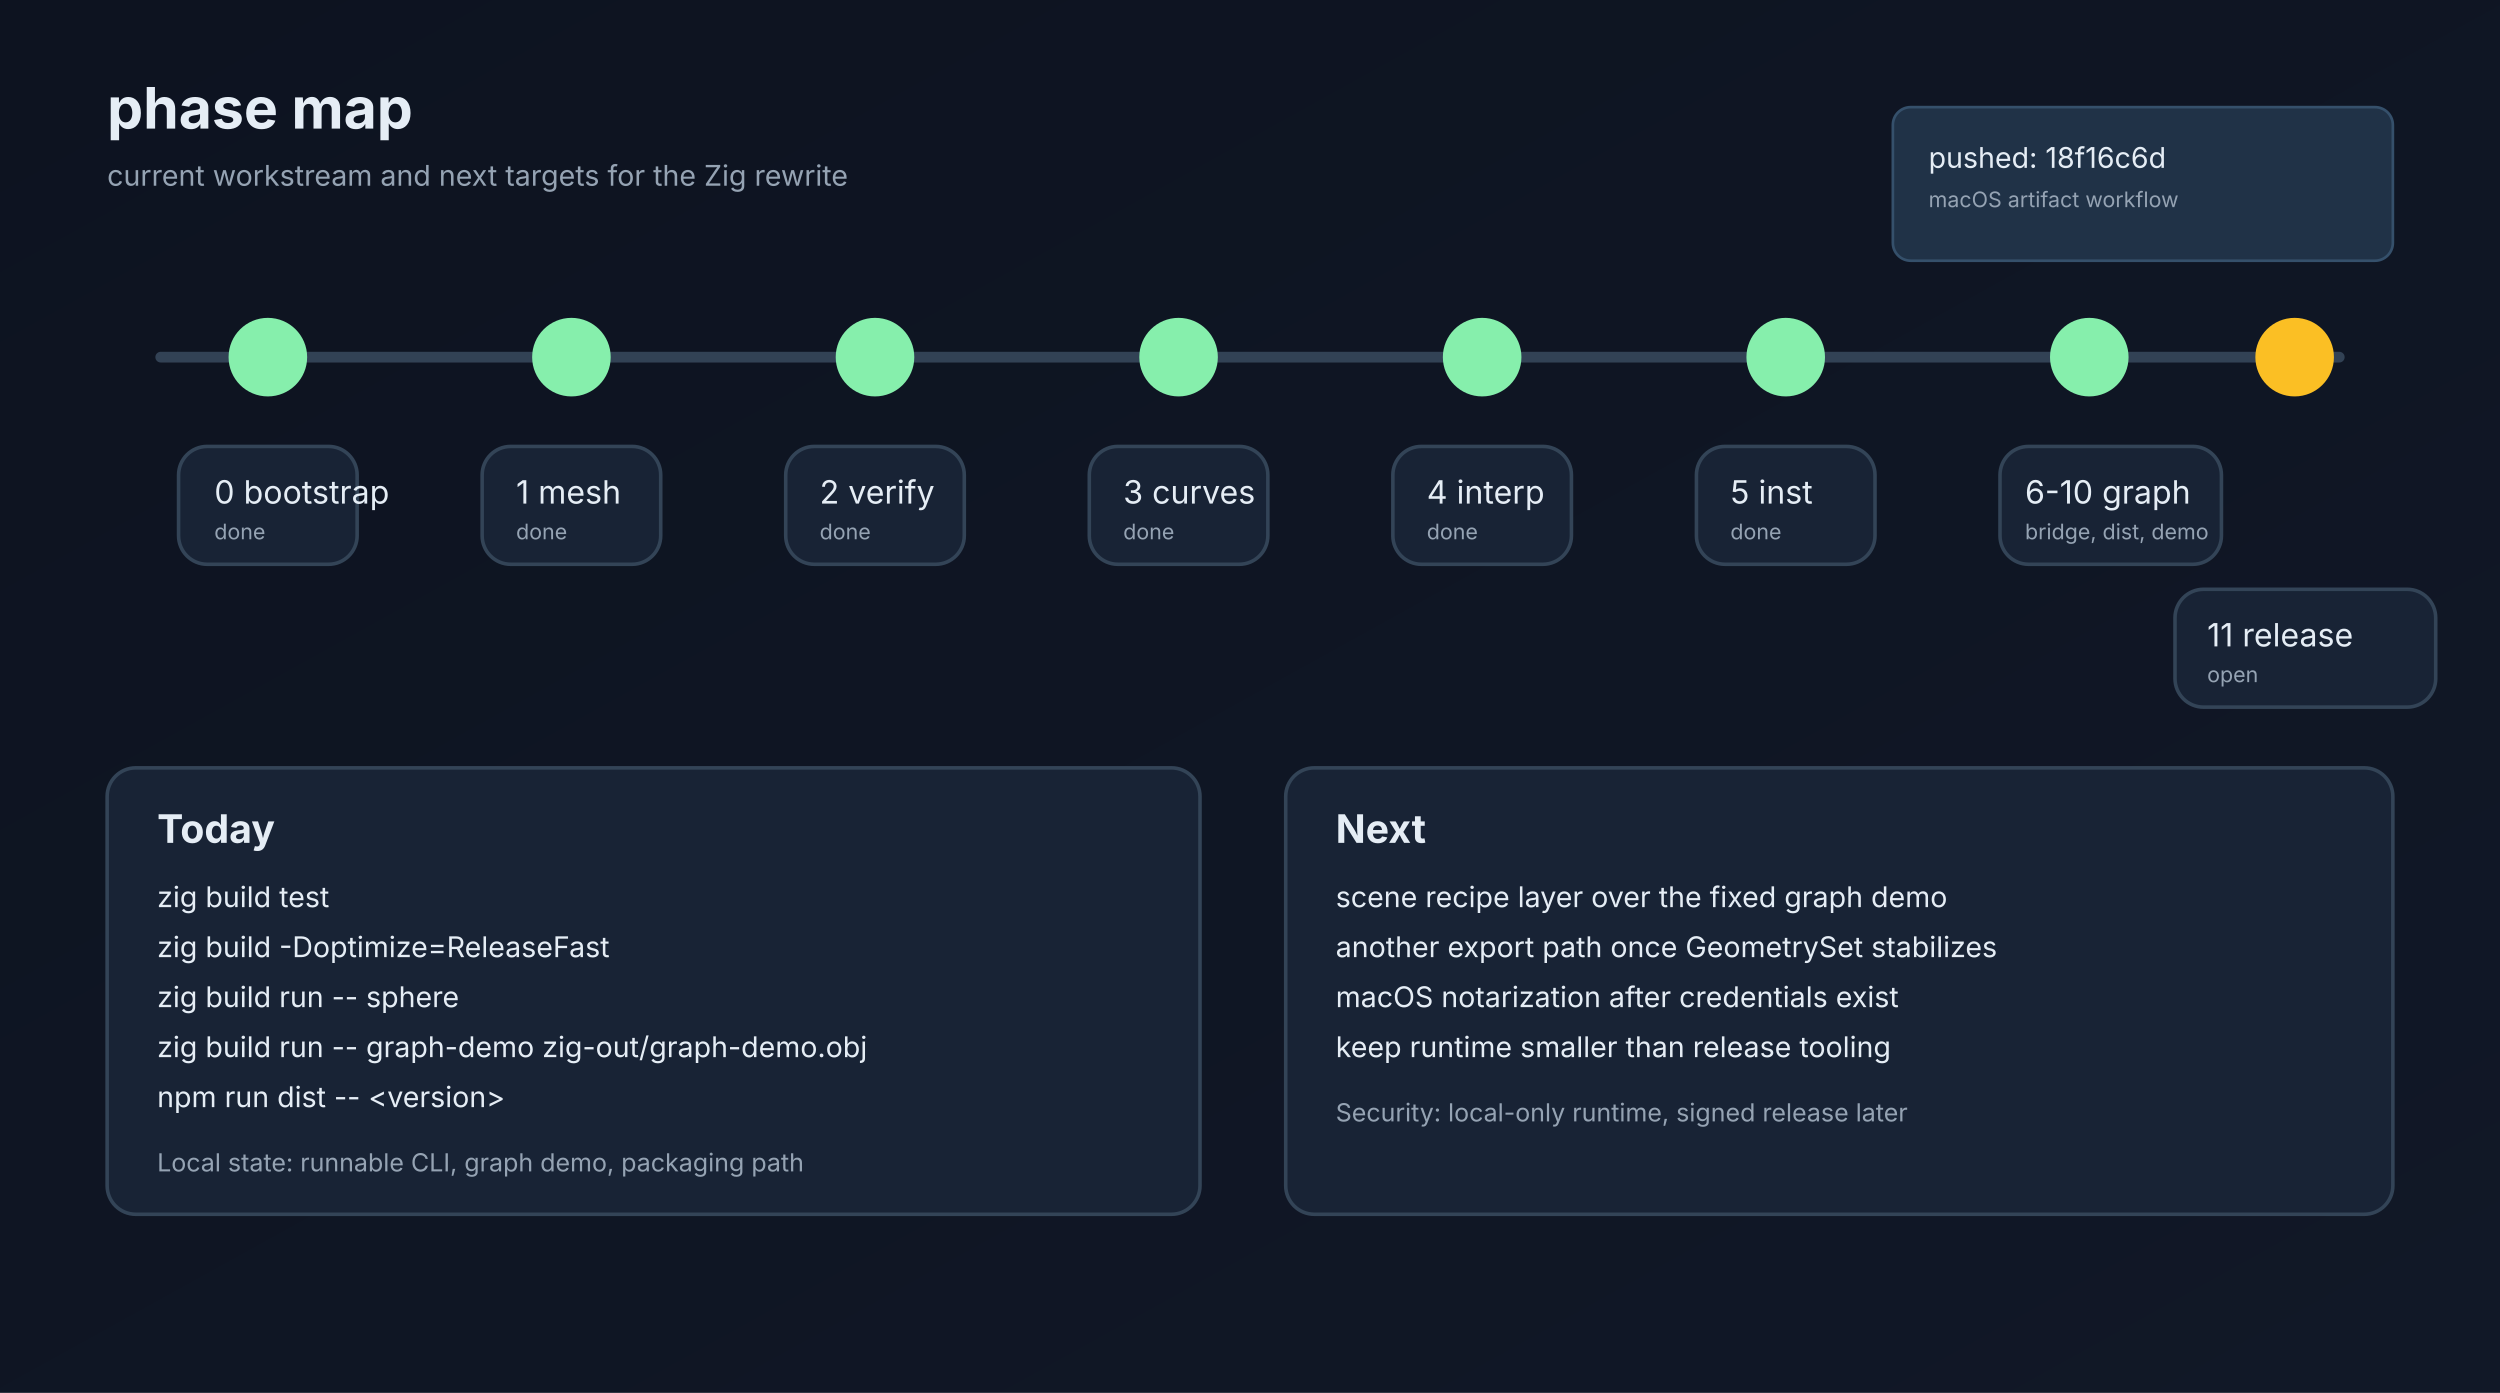
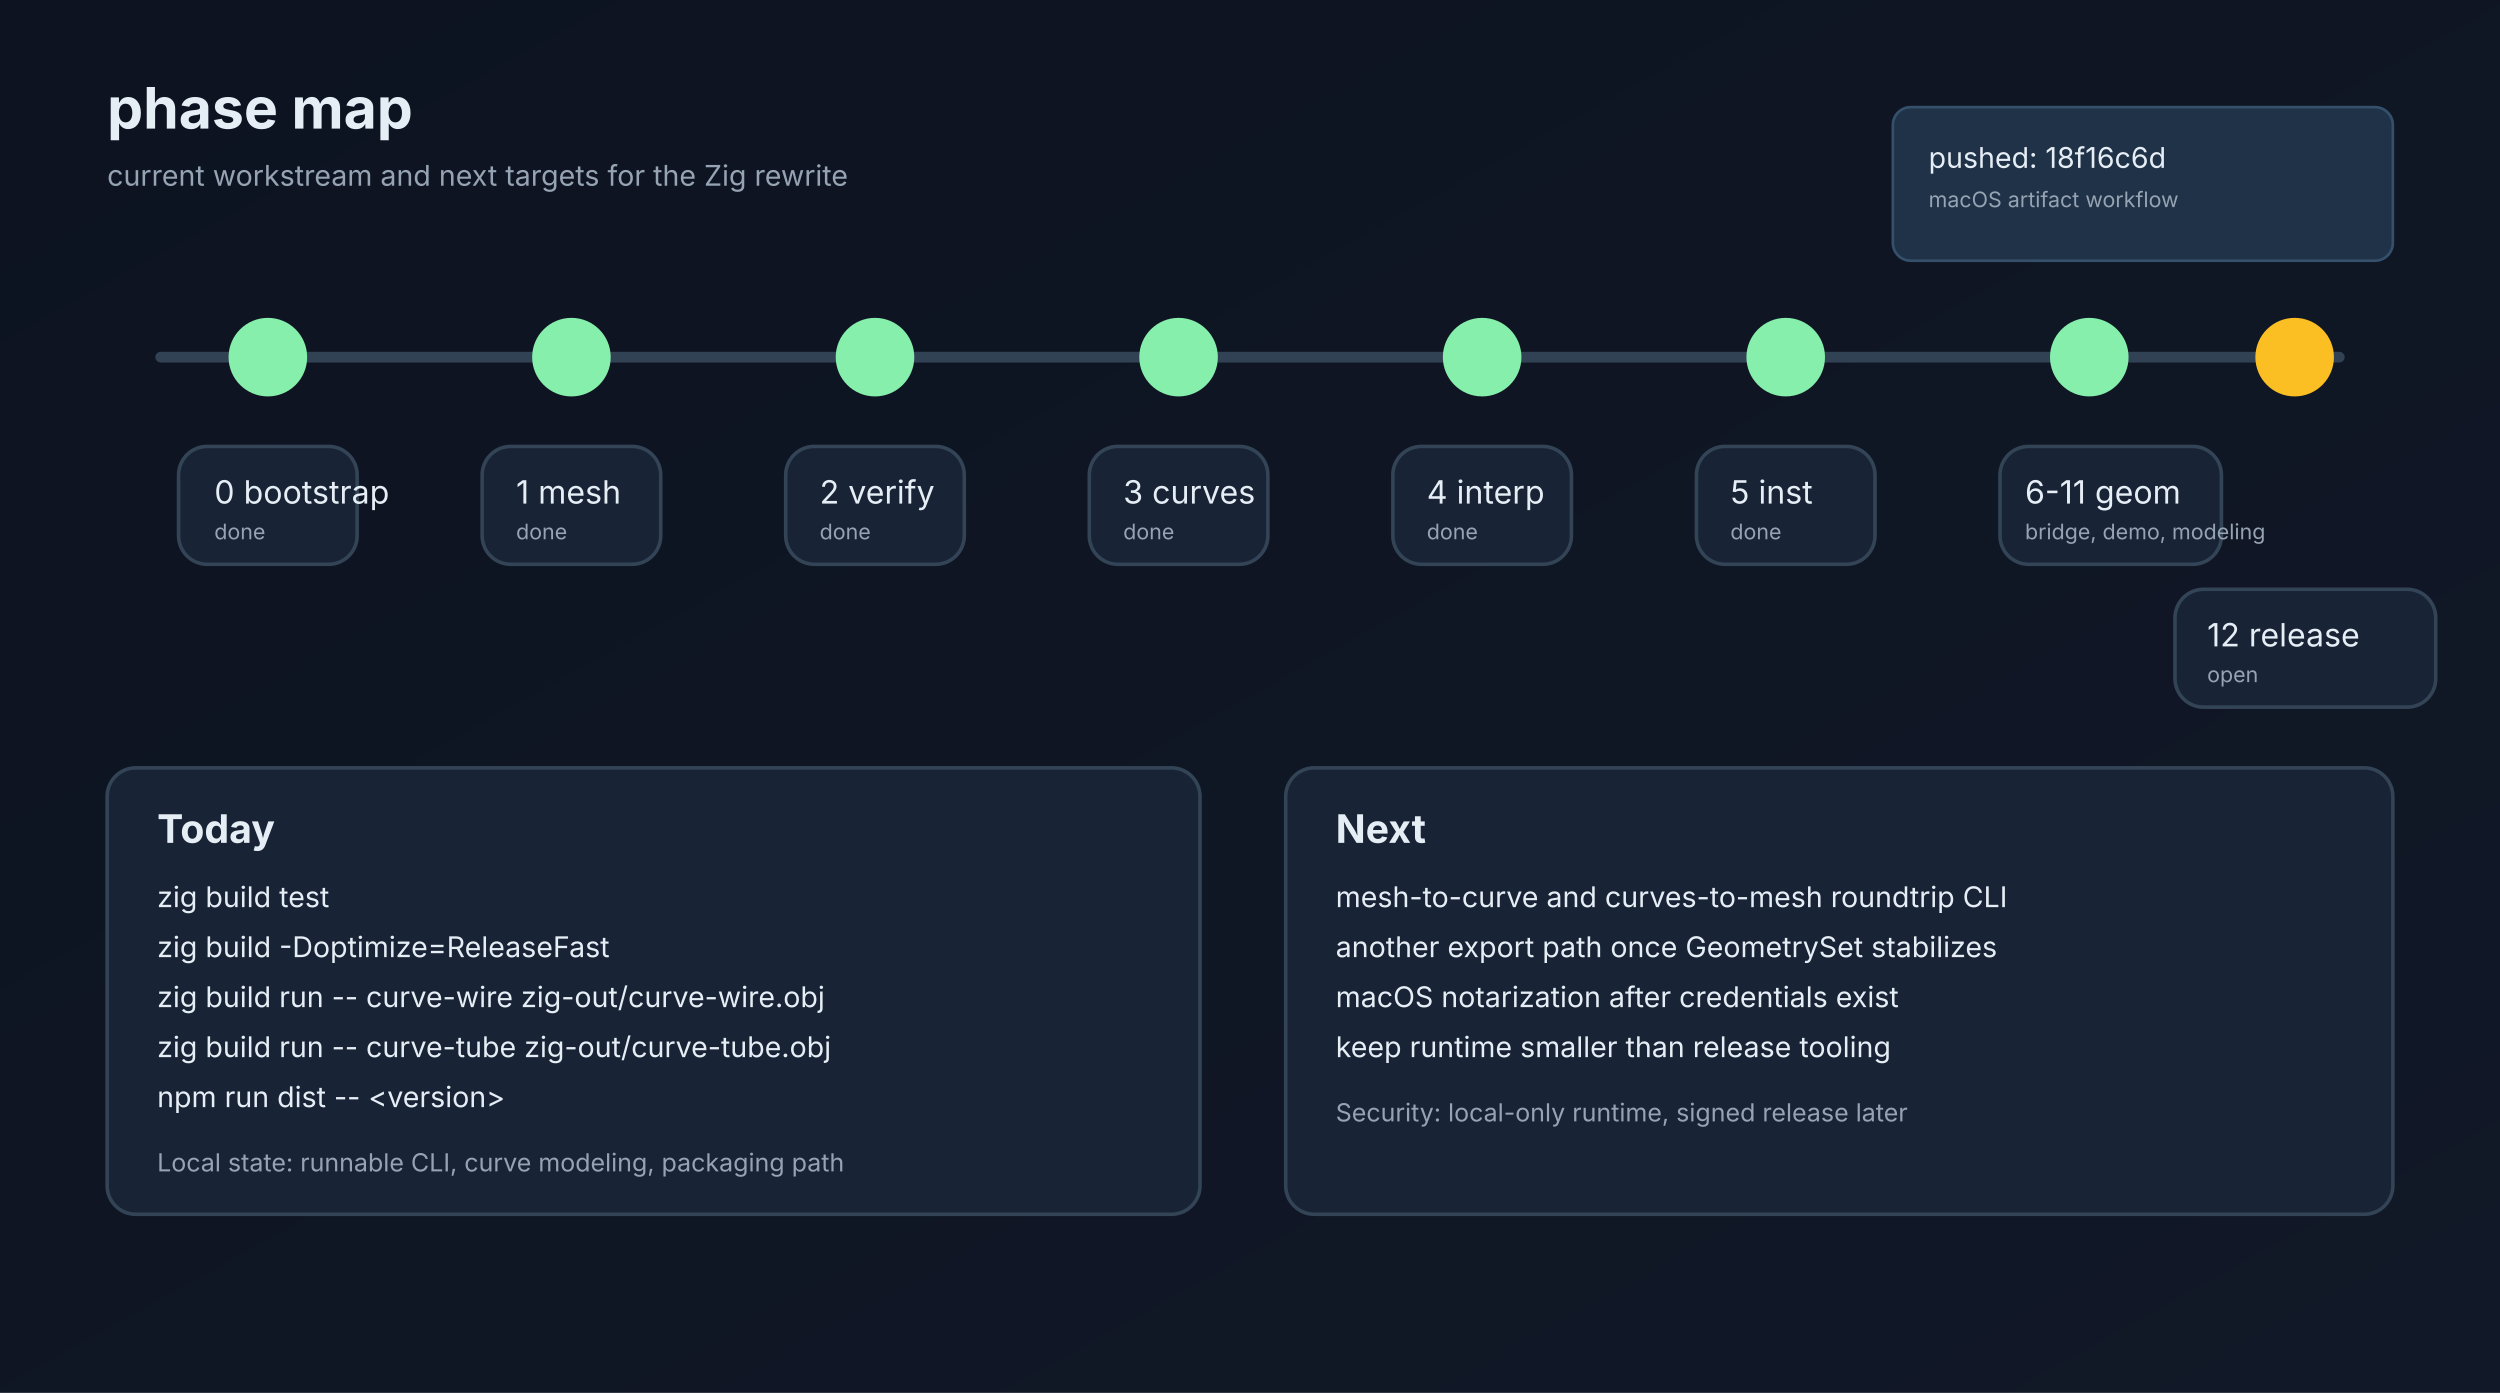
<svg xmlns="http://www.w3.org/2000/svg" width="1400" height="780" viewBox="0 0 1400 780" role="img" aria-labelledby="title desc">
  <defs>
    <linearGradient id="bg2" x1="0" y1="0" x2="1" y2="1">
      <stop offset="0%" stop-color="#0d1320" />
      <stop offset="100%" stop-color="#111827" />
    </linearGradient>
    <style>
      .t { font-family: -apple-system, BlinkMacSystemFont, "SF Mono", Menlo, monospace; fill: #e5edf5; }
      .muted { fill: #95a3b3; }
      .line { stroke: #324255; stroke-width: 6; stroke-linecap: round; }
      .done { fill: #86efac; }
      .open { fill: #fbbf24; }
      .node { fill: #182335; stroke: #334457; stroke-width: 2; rx: 16; }
      .tag { fill: #203247; stroke: #35506b; stroke-width: 1.5; rx: 10; }
    </style>
  </defs>
  <rect width="1400" height="780" fill="url(#bg2)" />
  <text x="60" y="72" class="t" font-size="32" font-weight="700">phase map</text>
  <text x="60" y="104" class="t muted" font-size="16">current workstream and next targets for the Zig rewrite</text>
  <line x1="90" y1="200" x2="1310" y2="200" class="line" />
  <circle cx="150" cy="200" r="22" class="done" />
  <circle cx="320" cy="200" r="22" class="done" />
  <circle cx="490" cy="200" r="22" class="done" />
  <circle cx="660" cy="200" r="22" class="done" />
  <circle cx="830" cy="200" r="22" class="done" />
  <circle cx="1000" cy="200" r="22" class="done" />
  <circle cx="1170" cy="200" r="22" class="done" />
  <circle cx="1285" cy="200" r="22" class="open" />
  <rect x="100" y="250" width="100" height="66" class="node" />
  <text x="120" y="282" class="t" font-size="18">0 bootstrap</text>
  <text x="120" y="302" class="t muted" font-size="12">done</text>
  <rect x="270" y="250" width="100" height="66" class="node" />
  <text x="289" y="282" class="t" font-size="18">1 mesh</text>
  <text x="289" y="302" class="t muted" font-size="12">done</text>
  <rect x="440" y="250" width="100" height="66" class="node" />
  <text x="459" y="282" class="t" font-size="18">2 verify</text>
  <text x="459" y="302" class="t muted" font-size="12">done</text>
  <rect x="610" y="250" width="100" height="66" class="node" />
  <text x="629" y="282" class="t" font-size="18">3 curves</text>
  <text x="629" y="302" class="t muted" font-size="12">done</text>
  <rect x="780" y="250" width="100" height="66" class="node" />
  <text x="799" y="282" class="t" font-size="18">4 interp</text>
  <text x="799" y="302" class="t muted" font-size="12">done</text>
  <rect x="950" y="250" width="100" height="66" class="node" />
  <text x="969" y="282" class="t" font-size="18">5 inst</text>
  <text x="969" y="302" class="t muted" font-size="12">done</text>
  <rect x="1120" y="250" width="124" height="66" class="node" />
-   <text x="1134" y="282" class="t" font-size="18">6-10 graph</text>
-   <text x="1134" y="302" class="t muted" font-size="12">bridge, dist, demo</text>
+   <text x="1134" y="282" class="t" font-size="18">6-11 geom</text>
+   <text x="1134" y="302" class="t muted" font-size="12">bridge, demo, modeling</text>
  <rect x="1218" y="330" width="146" height="66" class="node" />
-   <text x="1236" y="362" class="t" font-size="18">11 release</text>
+   <text x="1236" y="362" class="t" font-size="18">12 release</text>
  <text x="1236" y="382" class="t muted" font-size="12">open</text>
  <rect x="60" y="430" width="612" height="250" class="node" />
  <text x="88" y="472" class="t" font-size="22" font-weight="700">Today</text>
  <text x="88" y="508" class="t" font-size="16">zig build test</text>
  <text x="88" y="536" class="t" font-size="16">zig build -Doptimize=ReleaseFast</text>
-   <text x="88" y="564" class="t" font-size="16">zig build run -- sphere</text>
-   <text x="88" y="592" class="t" font-size="16">zig build run -- graph-demo zig-out/graph-demo.obj</text>
+   <text x="88" y="564" class="t" font-size="16">zig build run -- curve-wire zig-out/curve-wire.obj</text>
+   <text x="88" y="592" class="t" font-size="16">zig build run -- curve-tube zig-out/curve-tube.obj</text>
  <text x="88" y="620" class="t" font-size="16">npm run dist -- &lt;version&gt;</text>
-   <text x="88" y="656" class="t muted" font-size="14">Local state: runnable CLI, graph demo, packaging path</text>
+   <text x="88" y="656" class="t muted" font-size="14">Local state: runnable CLI, curve modeling, packaging path</text>
  <rect x="720" y="430" width="620" height="250" class="node" />
  <text x="748" y="472" class="t" font-size="22" font-weight="700">Next</text>
-   <text x="748" y="508" class="t" font-size="16">scene recipe layer over the fixed graph demo</text>
+   <text x="748" y="508" class="t" font-size="16">mesh-to-curve and curves-to-mesh roundtrip CLI</text>
  <text x="748" y="536" class="t" font-size="16">another export path once GeometrySet stabilizes</text>
  <text x="748" y="564" class="t" font-size="16">macOS notarization after credentials exist</text>
  <text x="748" y="592" class="t" font-size="16">keep runtime smaller than release tooling</text>
  <text x="748" y="628" class="t muted" font-size="14">Security: local-only runtime, signed release later</text>
  <rect x="1060" y="60" width="280" height="86" class="tag" />
  <text x="1080" y="94" class="t" font-size="16">pushed: 18f16c6d</text>
  <text x="1080" y="116" class="t muted" font-size="12">macOS artifact workflow</text>
</svg>
